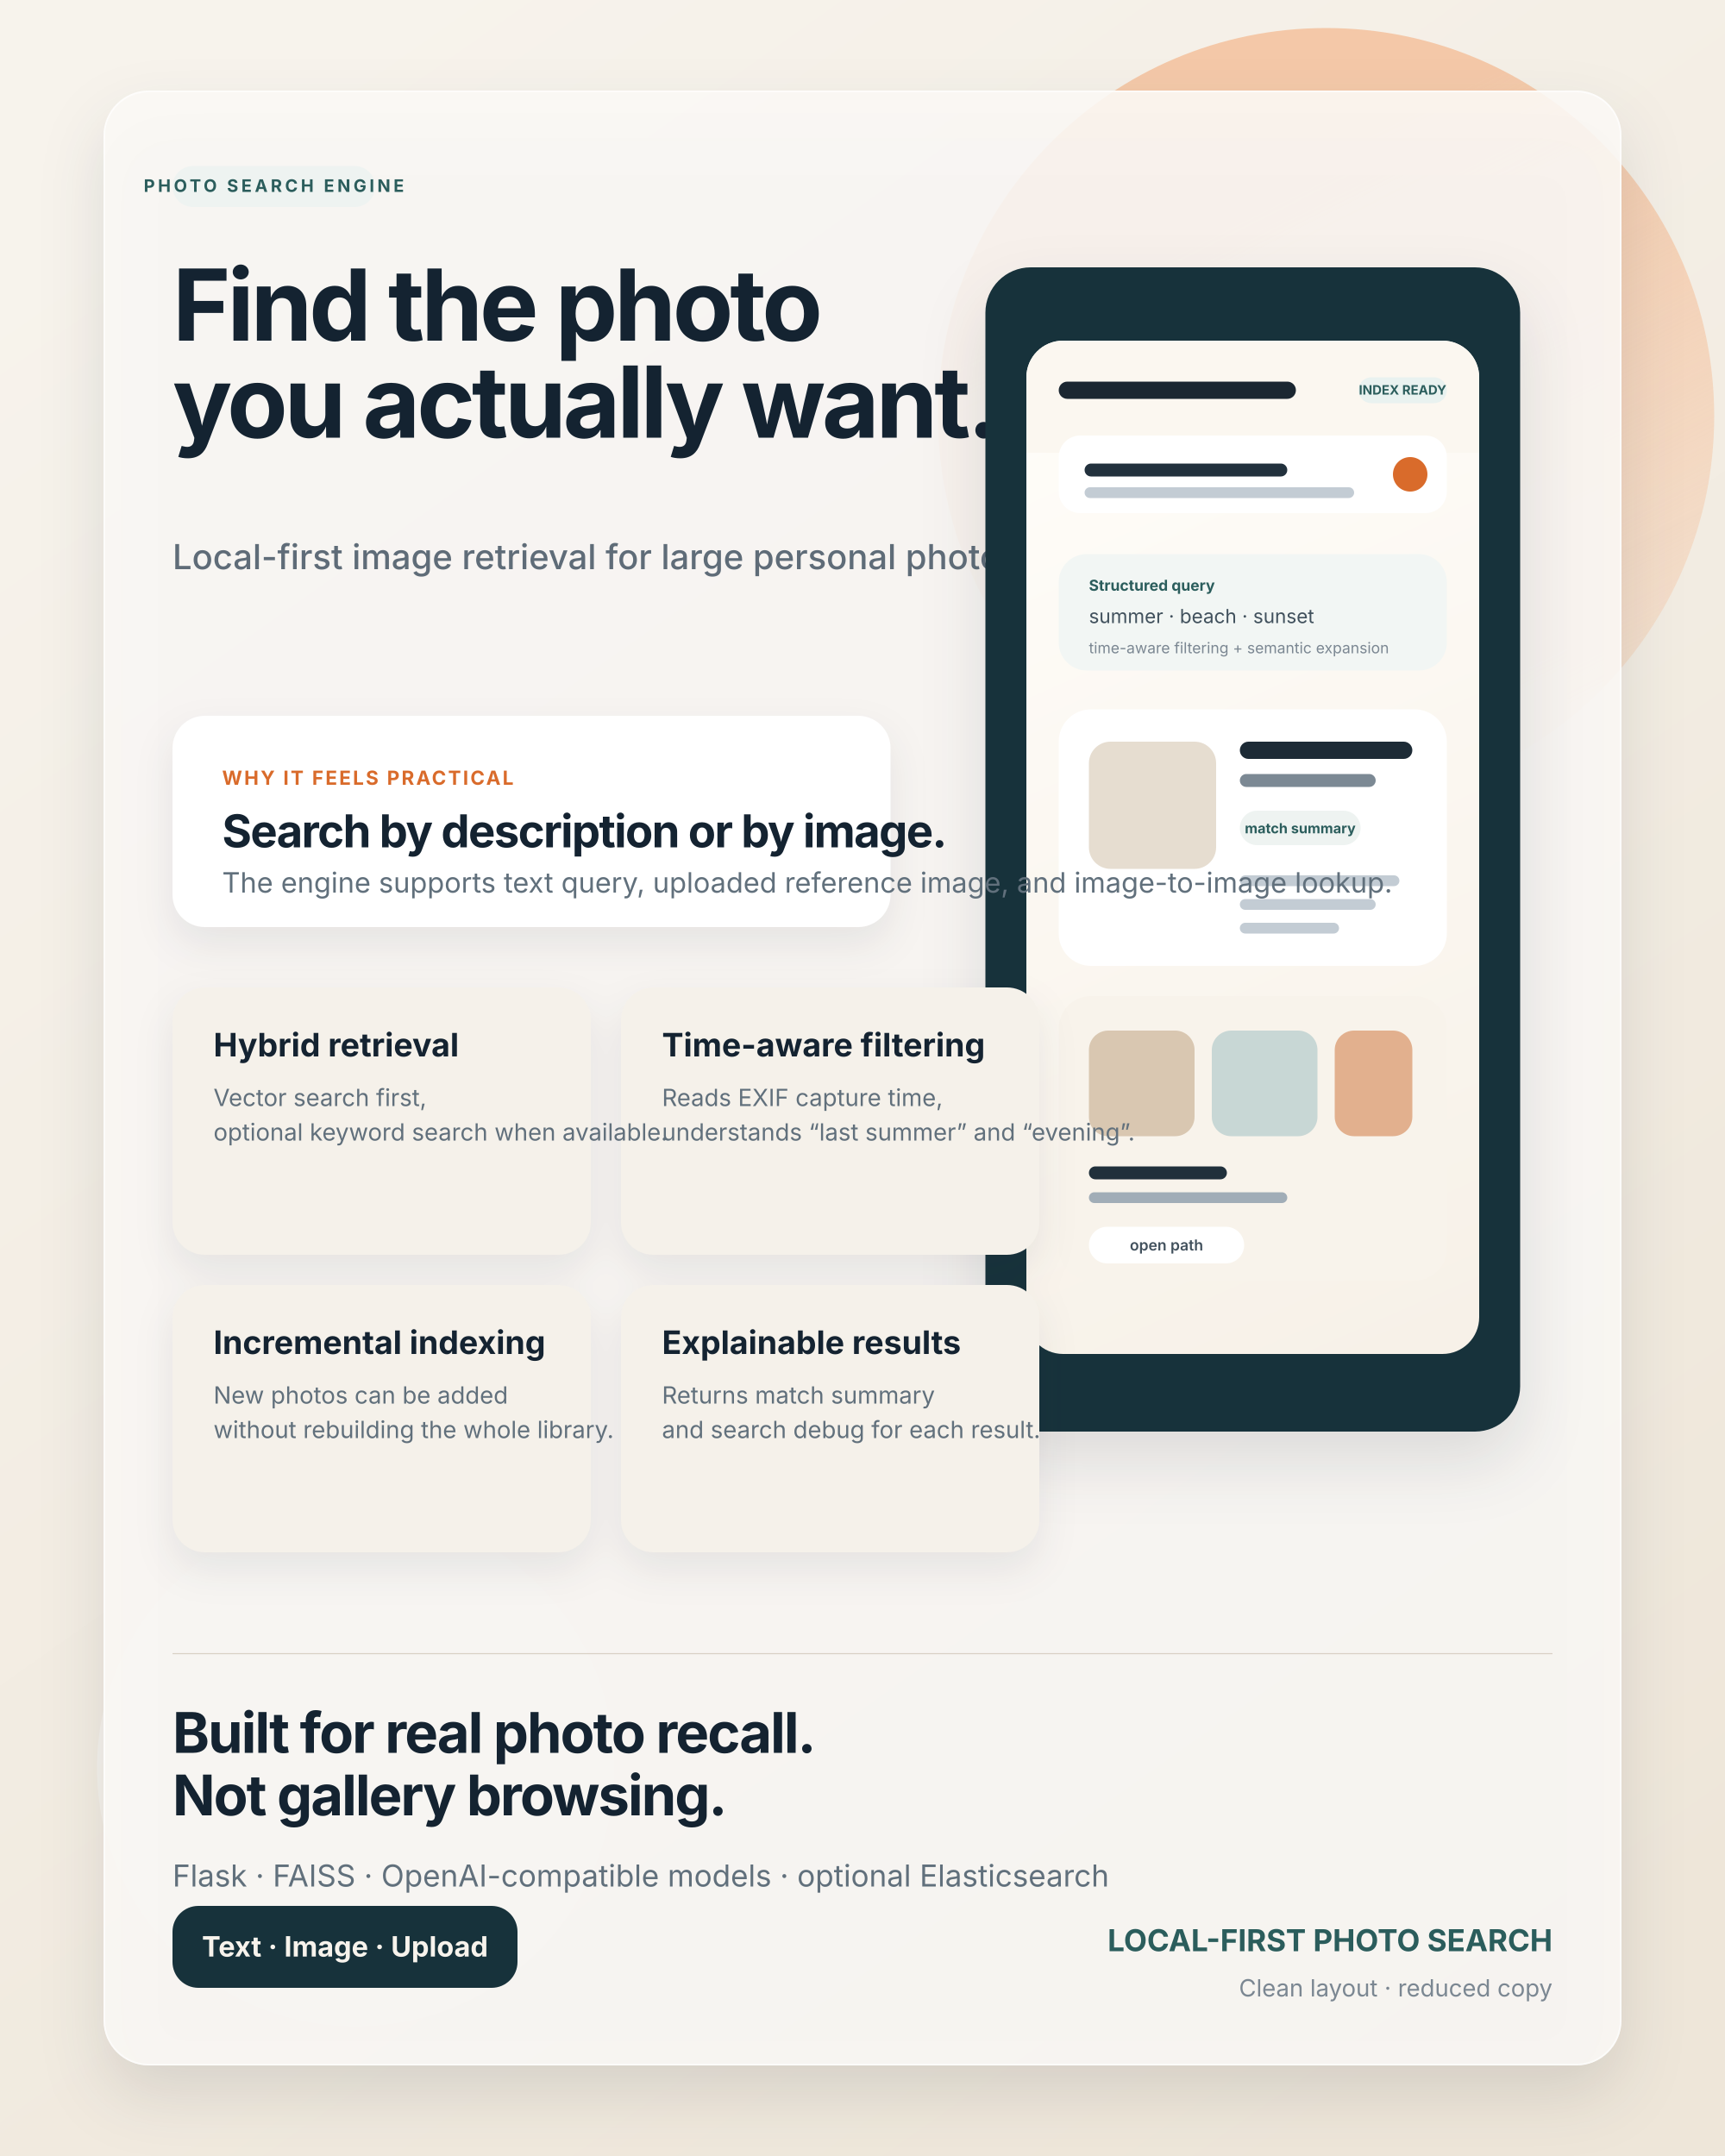
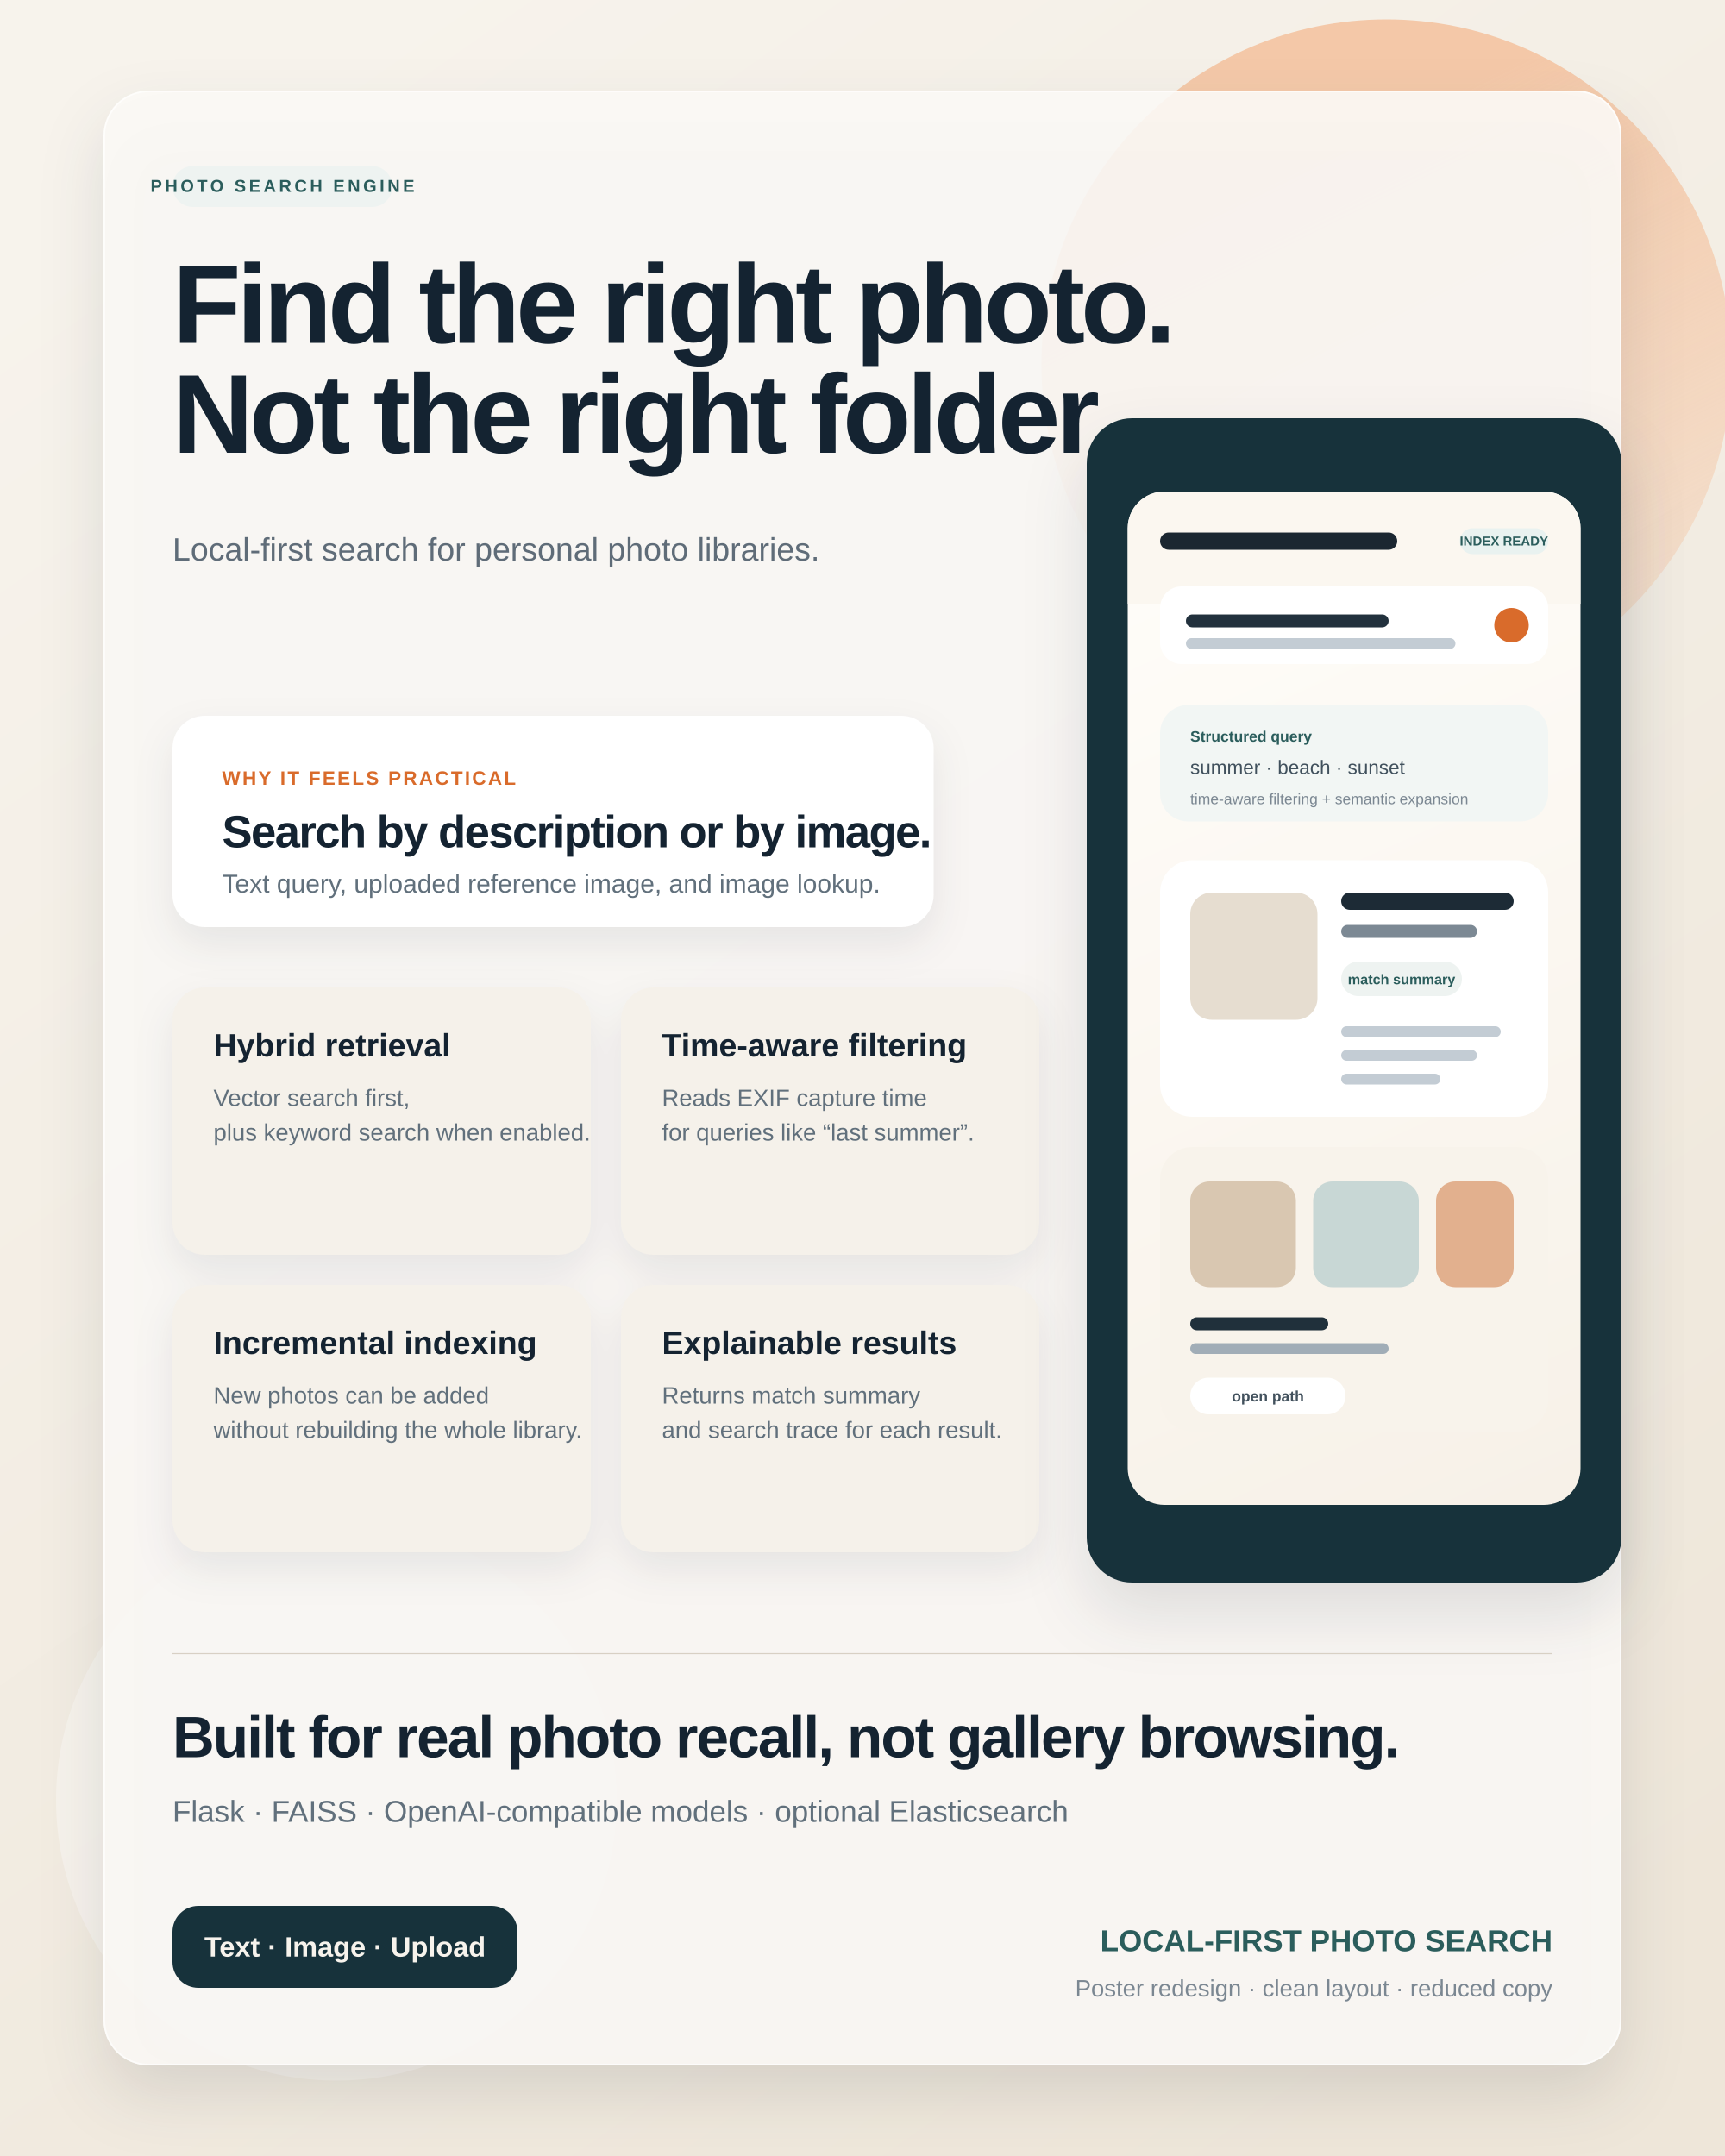
<svg xmlns="http://www.w3.org/2000/svg" width="1600" height="2000" viewBox="0 0 1600 2000" fill="none">
  <defs>
    <linearGradient id="bg" x1="180" y1="120" x2="1420" y2="1880" gradientUnits="userSpaceOnUse">
      <stop offset="0" stop-color="#F7F3EC" />
      <stop offset="1" stop-color="#EEE6D9" />
    </linearGradient>
-     <linearGradient id="heroGlow" x1="1004" y1="260" x2="1408" y2="1060" gradientUnits="userSpaceOnUse">
+     <linearGradient id="heroGlow" x1="1080" y1="220" x2="1460" y2="980" gradientUnits="userSpaceOnUse">
      <stop stop-color="#F4C8A8" />
      <stop offset="1" stop-color="#F4C8A8" stop-opacity="0" />
    </linearGradient>
-     <linearGradient id="screenGrad" x1="964" y1="328" x2="1364" y2="1232" gradientUnits="userSpaceOnUse">
+     <linearGradient id="screenGrad" x1="1090" y1="468" x2="1490" y2="1372" gradientUnits="userSpaceOnUse">
      <stop stop-color="#FFFDF9" />
      <stop offset="1" stop-color="#F7F1E8" />
    </linearGradient>
    <filter id="shadowLg" x="0" y="0" width="1600" height="2000" filterUnits="userSpaceOnUse" color-interpolation-filters="sRGB">
      <feFlood flood-opacity="0" result="BackgroundImageFix" />
      <feColorMatrix in="SourceAlpha" type="matrix" values="0 0 0 0 0 0 0 0 0 0 0 0 0 0 0 0 0 0 127 0" result="hardAlpha" />
      <feOffset dy="28" />
      <feGaussianBlur stdDeviation="30" />
      <feColorMatrix type="matrix" values="0 0 0 0 0.106 0 0 0 0 0.145 0 0 0 0 0.2 0 0 0 0.12 0" />
      <feBlend mode="normal" in2="BackgroundImageFix" result="effect1_dropShadow_1_1" />
      <feBlend mode="normal" in="SourceGraphic" in2="effect1_dropShadow_1_1" result="shape" />
    </filter>
    <filter id="shadowSm" x="0" y="0" width="1600" height="2000" filterUnits="userSpaceOnUse" color-interpolation-filters="sRGB">
      <feFlood flood-opacity="0" result="BackgroundImageFix" />
      <feColorMatrix in="SourceAlpha" type="matrix" values="0 0 0 0 0 0 0 0 0 0 0 0 0 0 0 0 0 0 127 0" result="hardAlpha" />
      <feOffset dy="16" />
      <feGaussianBlur stdDeviation="18" />
      <feColorMatrix type="matrix" values="0 0 0 0 0.106 0 0 0 0 0.145 0 0 0 0 0.2 0 0 0 0.08 0" />
      <feBlend mode="normal" in2="BackgroundImageFix" result="effect1_dropShadow_1_1" />
      <feBlend mode="normal" in="SourceGraphic" in2="effect1_dropShadow_1_1" result="shape" />
    </filter>
    <clipPath id="screenClip">
-       <rect x="952" y="316" width="420" height="940" rx="34" />
+       <rect x="1046" y="456" width="420" height="940" rx="34" />
    </clipPath>
  </defs>
  <rect width="1600" height="2000" fill="url(#bg)" />
-   <circle cx="1230" cy="386" r="360" fill="url(#heroGlow)" />
-   <circle cx="330" cy="1640" r="240" fill="#FFFFFF" fill-opacity="0.34" />
+   <circle cx="1286" cy="338" r="320" fill="url(#heroGlow)" />
+   <circle cx="312" cy="1670" r="260" fill="#FFFFFF" fill-opacity="0.32" />
  <g filter="url(#shadowLg)">
-     <rect x="96" y="84" width="1408" height="1832" rx="42" fill="#FCFAF6" fill-opacity="0.88" />
+     <rect x="96" y="84" width="1408" height="1832" rx="42" fill="#FCFAF6" fill-opacity="0.9" />
    <rect x="96.75" y="84.75" width="1406.5" height="1830.5" rx="41.25" stroke="#FFFFFF" stroke-opacity="0.65" stroke-width="1.5" />
  </g>
-   <rect x="160" y="154" width="188" height="38" rx="19" fill="#EEF3F1" />
-   <text x="254" y="178" fill="#2B5D5C" font-family="Inter, Arial, sans-serif" font-size="16" font-weight="700" letter-spacing="2.8" text-anchor="middle">PHOTO SEARCH ENGINE</text>
-   <text x="160" y="316" fill="#142331" font-family="Inter, Arial, sans-serif" font-size="92" font-weight="700" letter-spacing="-3.2">Find the photo</text>
-   <text x="160" y="406" fill="#142331" font-family="Inter, Arial, sans-serif" font-size="92" font-weight="700" letter-spacing="-3.2">you actually want.</text>
-   <text x="160" y="528" fill="#5F6C78" font-family="Inter, Arial, sans-serif" font-size="32" font-weight="500">Local-first image retrieval for large personal photo libraries.</text>
-   <g filter="url(#shadowLg)">
-     <rect x="914" y="248" width="496" height="1080" rx="42" fill="#17323B" />
+   <rect x="160" y="154" width="204" height="38" rx="19" fill="#EEF3F1" />
+   <text x="262" y="178" fill="#2B5D5C" font-family="Avenir Next, Helvetica Neue, Arial, sans-serif" font-size="16" font-weight="700" letter-spacing="2.8" text-anchor="middle">PHOTO SEARCH ENGINE</text>
+   <text x="160" y="318" fill="#142331" font-family="Avenir Next, Helvetica Neue, Arial, sans-serif" font-size="104" font-weight="700" letter-spacing="-4">Find the right photo.</text>
+   <text x="160" y="420" fill="#142331" font-family="Avenir Next, Helvetica Neue, Arial, sans-serif" font-size="104" font-weight="700" letter-spacing="-4">Not the right folder.</text>
+   <text x="160" y="520" fill="#5F6C78" font-family="Avenir Next, Helvetica Neue, Arial, sans-serif" font-size="30" font-weight="500">Local-first search for personal photo libraries.</text>
+   <g filter="url(#shadowSm)">
+     <rect x="160" y="664" width="706" height="196" rx="30" fill="#FFFFFF" />
  </g>
-   <rect x="952" y="316" width="420" height="940" rx="34" fill="url(#screenGrad)" />
-   <g clip-path="url(#screenClip)">
-     <rect x="952" y="316" width="420" height="104" fill="#FBF7F0" />
-     <rect x="982" y="354" width="220" height="16" rx="8" fill="#1B2731" />
-     <rect x="1260" y="350" width="82" height="24" rx="12" fill="#E9F2F0" />
-     <text x="1301" y="366" fill="#2B5D5C" font-family="Inter, Arial, sans-serif" font-size="12" font-weight="700" text-anchor="middle">INDEX READY</text>
-     <rect x="982" y="404" width="360" height="72" rx="20" fill="#FFFFFF" />
-     <rect x="1006" y="430" width="188" height="12" rx="6" fill="#22313D" />
-     <rect x="1006" y="452" width="250" height="10" rx="5" fill="#C3CCD4" />
-     <circle cx="1308" cy="440" r="16" fill="#D96B2B" />
-     <rect x="982" y="514" width="360" height="108" rx="26" fill="#F2F6F4" />
-     <text x="1010" y="548" fill="#2B5D5C" font-family="Inter, Arial, sans-serif" font-size="14" font-weight="700">Structured query</text>
-     <text x="1010" y="578" fill="#41515D" font-family="Inter, Arial, sans-serif" font-size="18">summer · beach · sunset</text>
-     <text x="1010" y="606" fill="#7B8792" font-family="Inter, Arial, sans-serif" font-size="14">time-aware filtering + semantic expansion</text>
-     <rect x="982" y="658" width="360" height="238" rx="30" fill="#FFFFFF" />
-     <rect x="1010" y="688" width="118" height="118" rx="20" fill="#E6DDD0" />
-     <rect x="1150" y="688" width="160" height="16" rx="8" fill="#1D2B36" />
-     <rect x="1150" y="718" width="126" height="12" rx="6" fill="#7C8994" />
-     <rect x="1150" y="752" width="112" height="32" rx="16" fill="#EEF3F1" />
-     <text x="1206" y="773" fill="#2B5D5C" font-family="Inter, Arial, sans-serif" font-size="13" font-weight="700" text-anchor="middle">match summary</text>
-     <rect x="1150" y="812" width="148" height="10" rx="5" fill="#C3CCD4" />
-     <rect x="1150" y="834" width="126" height="10" rx="5" fill="#C3CCD4" />
-     <rect x="1150" y="856" width="92" height="10" rx="5" fill="#C3CCD4" />
-     <rect x="982" y="924" width="360" height="264" rx="30" fill="#F8F3EB" />
-     <rect x="1010" y="956" width="98" height="98" rx="18" fill="#D9C7B1" />
-     <rect x="1124" y="956" width="98" height="98" rx="18" fill="#C8D7D5" />
-     <rect x="1238" y="956" width="72" height="98" rx="18" fill="#E2B08E" />
-     <rect x="1010" y="1082" width="128" height="12" rx="6" fill="#20303B" />
-     <rect x="1010" y="1106" width="184" height="10" rx="5" fill="#A1ADB7" />
-     <rect x="1010" y="1138" width="144" height="34" rx="17" fill="#FFFFFF" />
-     <text x="1082" y="1160" fill="#42515D" font-family="Inter, Arial, sans-serif" font-size="14" font-weight="600" text-anchor="middle">open path</text>
-   </g>
-   <g filter="url(#shadowSm)">
-     <rect x="160" y="664" width="666" height="196" rx="30" fill="#FFFFFF" />
-   </g>
-   <text x="206" y="728" fill="#D96B2B" font-family="Inter, Arial, sans-serif" font-size="18" font-weight="700" letter-spacing="1.8">WHY IT FEELS PRACTICAL</text>
-   <text x="206" y="786" fill="#142331" font-family="Inter, Arial, sans-serif" font-size="42" font-weight="700" letter-spacing="-1.2">Search by description or by image.</text>
-   <text x="206" y="828" fill="#61707C" font-family="Inter, Arial, sans-serif" font-size="26">The engine supports text query, uploaded reference image, and image-to-image lookup.</text>
+   <text x="206" y="728" fill="#D96B2B" font-family="Avenir Next, Helvetica Neue, Arial, sans-serif" font-size="18" font-weight="700" letter-spacing="1.8">WHY IT FEELS PRACTICAL</text>
+   <text x="206" y="786" fill="#142331" font-family="Avenir Next, Helvetica Neue, Arial, sans-serif" font-size="42" font-weight="700" letter-spacing="-1.2">Search by description or by image.</text>
+   <text x="206" y="828" fill="#61707C" font-family="Avenir Next, Helvetica Neue, Arial, sans-serif" font-size="24">Text query, uploaded reference image, and image lookup.</text>
  <g filter="url(#shadowSm)">
    <rect x="160" y="916" width="388" height="248" rx="30" fill="#F5F1EA" />
    <rect x="576" y="916" width="388" height="248" rx="30" fill="#F5F1EA" />
    <rect x="160" y="1192" width="388" height="248" rx="30" fill="#F5F1EA" />
    <rect x="576" y="1192" width="388" height="248" rx="30" fill="#F5F1EA" />
  </g>
-   <text x="198" y="980" fill="#142331" font-family="Inter, Arial, sans-serif" font-size="30" font-weight="700">Hybrid retrieval</text>
-   <text x="198" y="1026" fill="#61707C" font-family="Inter, Arial, sans-serif" font-size="22">Vector search first,</text>
-   <text x="198" y="1058" fill="#61707C" font-family="Inter, Arial, sans-serif" font-size="22">optional keyword search when available.</text>
-   <text x="614" y="980" fill="#142331" font-family="Inter, Arial, sans-serif" font-size="30" font-weight="700">Time-aware filtering</text>
-   <text x="614" y="1026" fill="#61707C" font-family="Inter, Arial, sans-serif" font-size="22">Reads EXIF capture time,</text>
-   <text x="614" y="1058" fill="#61707C" font-family="Inter, Arial, sans-serif" font-size="22">understands “last summer” and “evening”.</text>
-   <text x="198" y="1256" fill="#142331" font-family="Inter, Arial, sans-serif" font-size="30" font-weight="700">Incremental indexing</text>
-   <text x="198" y="1302" fill="#61707C" font-family="Inter, Arial, sans-serif" font-size="22">New photos can be added</text>
-   <text x="198" y="1334" fill="#61707C" font-family="Inter, Arial, sans-serif" font-size="22">without rebuilding the whole library.</text>
-   <text x="614" y="1256" fill="#142331" font-family="Inter, Arial, sans-serif" font-size="30" font-weight="700">Explainable results</text>
-   <text x="614" y="1302" fill="#61707C" font-family="Inter, Arial, sans-serif" font-size="22">Returns match summary</text>
-   <text x="614" y="1334" fill="#61707C" font-family="Inter, Arial, sans-serif" font-size="22">and search debug for each result.</text>
+   <text x="198" y="980" fill="#142331" font-family="Avenir Next, Helvetica Neue, Arial, sans-serif" font-size="30" font-weight="700">Hybrid retrieval</text>
+   <text x="198" y="1026" fill="#61707C" font-family="Avenir Next, Helvetica Neue, Arial, sans-serif" font-size="22">Vector search first,</text>
+   <text x="198" y="1058" fill="#61707C" font-family="Avenir Next, Helvetica Neue, Arial, sans-serif" font-size="22">plus keyword search when enabled.</text>
+   <text x="614" y="980" fill="#142331" font-family="Avenir Next, Helvetica Neue, Arial, sans-serif" font-size="30" font-weight="700">Time-aware filtering</text>
+   <text x="614" y="1026" fill="#61707C" font-family="Avenir Next, Helvetica Neue, Arial, sans-serif" font-size="22">Reads EXIF capture time</text>
+   <text x="614" y="1058" fill="#61707C" font-family="Avenir Next, Helvetica Neue, Arial, sans-serif" font-size="22">for queries like “last summer”.</text>
+   <text x="198" y="1256" fill="#142331" font-family="Avenir Next, Helvetica Neue, Arial, sans-serif" font-size="30" font-weight="700">Incremental indexing</text>
+   <text x="198" y="1302" fill="#61707C" font-family="Avenir Next, Helvetica Neue, Arial, sans-serif" font-size="22">New photos can be added</text>
+   <text x="198" y="1334" fill="#61707C" font-family="Avenir Next, Helvetica Neue, Arial, sans-serif" font-size="22">without rebuilding the whole library.</text>
+   <text x="614" y="1256" fill="#142331" font-family="Avenir Next, Helvetica Neue, Arial, sans-serif" font-size="30" font-weight="700">Explainable results</text>
+   <text x="614" y="1302" fill="#61707C" font-family="Avenir Next, Helvetica Neue, Arial, sans-serif" font-size="22">Returns match summary</text>
+   <text x="614" y="1334" fill="#61707C" font-family="Avenir Next, Helvetica Neue, Arial, sans-serif" font-size="22">and search trace for each result.</text>
+   <g filter="url(#shadowLg)">
+     <rect x="1008" y="388" width="496" height="1080" rx="42" fill="#17323B" />
+   </g>
+   <rect x="1046" y="456" width="420" height="940" rx="34" fill="url(#screenGrad)" />
+   <g clip-path="url(#screenClip)">
+     <rect x="1046" y="456" width="420" height="104" fill="#FBF7F0" />
+     <rect x="1076" y="494" width="220" height="16" rx="8" fill="#1B2731" />
+     <rect x="1354" y="490" width="82" height="24" rx="12" fill="#E9F2F0" />
+     <text x="1395" y="506" fill="#2B5D5C" font-family="Avenir Next, Helvetica Neue, Arial, sans-serif" font-size="12" font-weight="700" text-anchor="middle">INDEX READY</text>
+     <rect x="1076" y="544" width="360" height="72" rx="20" fill="#FFFFFF" />
+     <rect x="1100" y="570" width="188" height="12" rx="6" fill="#22313D" />
+     <rect x="1100" y="592" width="250" height="10" rx="5" fill="#C3CCD4" />
+     <circle cx="1402" cy="580" r="16" fill="#D96B2B" />
+     <rect x="1076" y="654" width="360" height="108" rx="26" fill="#F2F6F4" />
+     <text x="1104" y="688" fill="#2B5D5C" font-family="Avenir Next, Helvetica Neue, Arial, sans-serif" font-size="14" font-weight="700">Structured query</text>
+     <text x="1104" y="718" fill="#41515D" font-family="Avenir Next, Helvetica Neue, Arial, sans-serif" font-size="18">summer · beach · sunset</text>
+     <text x="1104" y="746" fill="#7B8792" font-family="Avenir Next, Helvetica Neue, Arial, sans-serif" font-size="14">time-aware filtering + semantic expansion</text>
+     <rect x="1076" y="798" width="360" height="238" rx="30" fill="#FFFFFF" />
+     <rect x="1104" y="828" width="118" height="118" rx="20" fill="#E6DDD0" />
+     <rect x="1244" y="828" width="160" height="16" rx="8" fill="#1D2B36" />
+     <rect x="1244" y="858" width="126" height="12" rx="6" fill="#7C8994" />
+     <rect x="1244" y="892" width="112" height="32" rx="16" fill="#EEF3F1" />
+     <text x="1300" y="913" fill="#2B5D5C" font-family="Avenir Next, Helvetica Neue, Arial, sans-serif" font-size="13" font-weight="700" text-anchor="middle">match summary</text>
+     <rect x="1244" y="952" width="148" height="10" rx="5" fill="#C3CCD4" />
+     <rect x="1244" y="974" width="126" height="10" rx="5" fill="#C3CCD4" />
+     <rect x="1244" y="996" width="92" height="10" rx="5" fill="#C3CCD4" />
+     <rect x="1076" y="1064" width="360" height="264" rx="30" fill="#F8F3EB" />
+     <rect x="1104" y="1096" width="98" height="98" rx="18" fill="#D9C7B1" />
+     <rect x="1218" y="1096" width="98" height="98" rx="18" fill="#C8D7D5" />
+     <rect x="1332" y="1096" width="72" height="98" rx="18" fill="#E2B08E" />
+     <rect x="1104" y="1222" width="128" height="12" rx="6" fill="#20303B" />
+     <rect x="1104" y="1246" width="184" height="10" rx="5" fill="#A1ADB7" />
+     <rect x="1104" y="1278" width="144" height="34" rx="17" fill="#FFFFFF" />
+     <text x="1176" y="1300" fill="#42515D" font-family="Avenir Next, Helvetica Neue, Arial, sans-serif" font-size="14" font-weight="600" text-anchor="middle">open path</text>
+   </g>
  <line x1="160" y1="1534" x2="1440" y2="1534" stroke="#D8D0C4" />
-   <text x="160" y="1626" fill="#142331" font-family="Inter, Arial, sans-serif" font-size="52" font-weight="700" letter-spacing="-1.5">Built for real photo recall.</text>
-   <text x="160" y="1684" fill="#142331" font-family="Inter, Arial, sans-serif" font-size="52" font-weight="700" letter-spacing="-1.5">Not gallery browsing.</text>
-   <text x="160" y="1750" fill="#61707C" font-family="Inter, Arial, sans-serif" font-size="28">Flask · FAISS · OpenAI-compatible models · optional Elasticsearch</text>
+   <text x="160" y="1630" fill="#142331" font-family="Avenir Next, Helvetica Neue, Arial, sans-serif" font-size="54" font-weight="700" letter-spacing="-1.5">Built for real photo recall, not gallery browsing.</text>
+   <text x="160" y="1690" fill="#61707C" font-family="Avenir Next, Helvetica Neue, Arial, sans-serif" font-size="28">Flask · FAISS · OpenAI-compatible models · optional Elasticsearch</text>
  <rect x="160" y="1768" width="320" height="76" rx="24" fill="#17323B" />
-   <text x="320" y="1815" fill="#F7F3EC" font-family="Inter, Arial, sans-serif" font-size="26" font-weight="700" text-anchor="middle">Text · Image · Upload</text>
-   <text x="1440" y="1810" fill="#2B5D5C" font-family="Inter, Arial, sans-serif" font-size="28" font-weight="700" text-anchor="end">LOCAL-FIRST PHOTO SEARCH</text>
-   <text x="1440" y="1852" fill="#7B8792" font-family="Inter, Arial, sans-serif" font-size="22" text-anchor="end">Clean layout · reduced copy</text>
+   <text x="320" y="1815" fill="#F7F3EC" font-family="Avenir Next, Helvetica Neue, Arial, sans-serif" font-size="26" font-weight="700" text-anchor="middle">Text · Image · Upload</text>
+   <text x="1440" y="1810" fill="#2B5D5C" font-family="Avenir Next, Helvetica Neue, Arial, sans-serif" font-size="28" font-weight="700" text-anchor="end">LOCAL-FIRST PHOTO SEARCH</text>
+   <text x="1440" y="1852" fill="#7B8792" font-family="Avenir Next, Helvetica Neue, Arial, sans-serif" font-size="22" text-anchor="end">Poster redesign · clean layout · reduced copy</text>
</svg>
